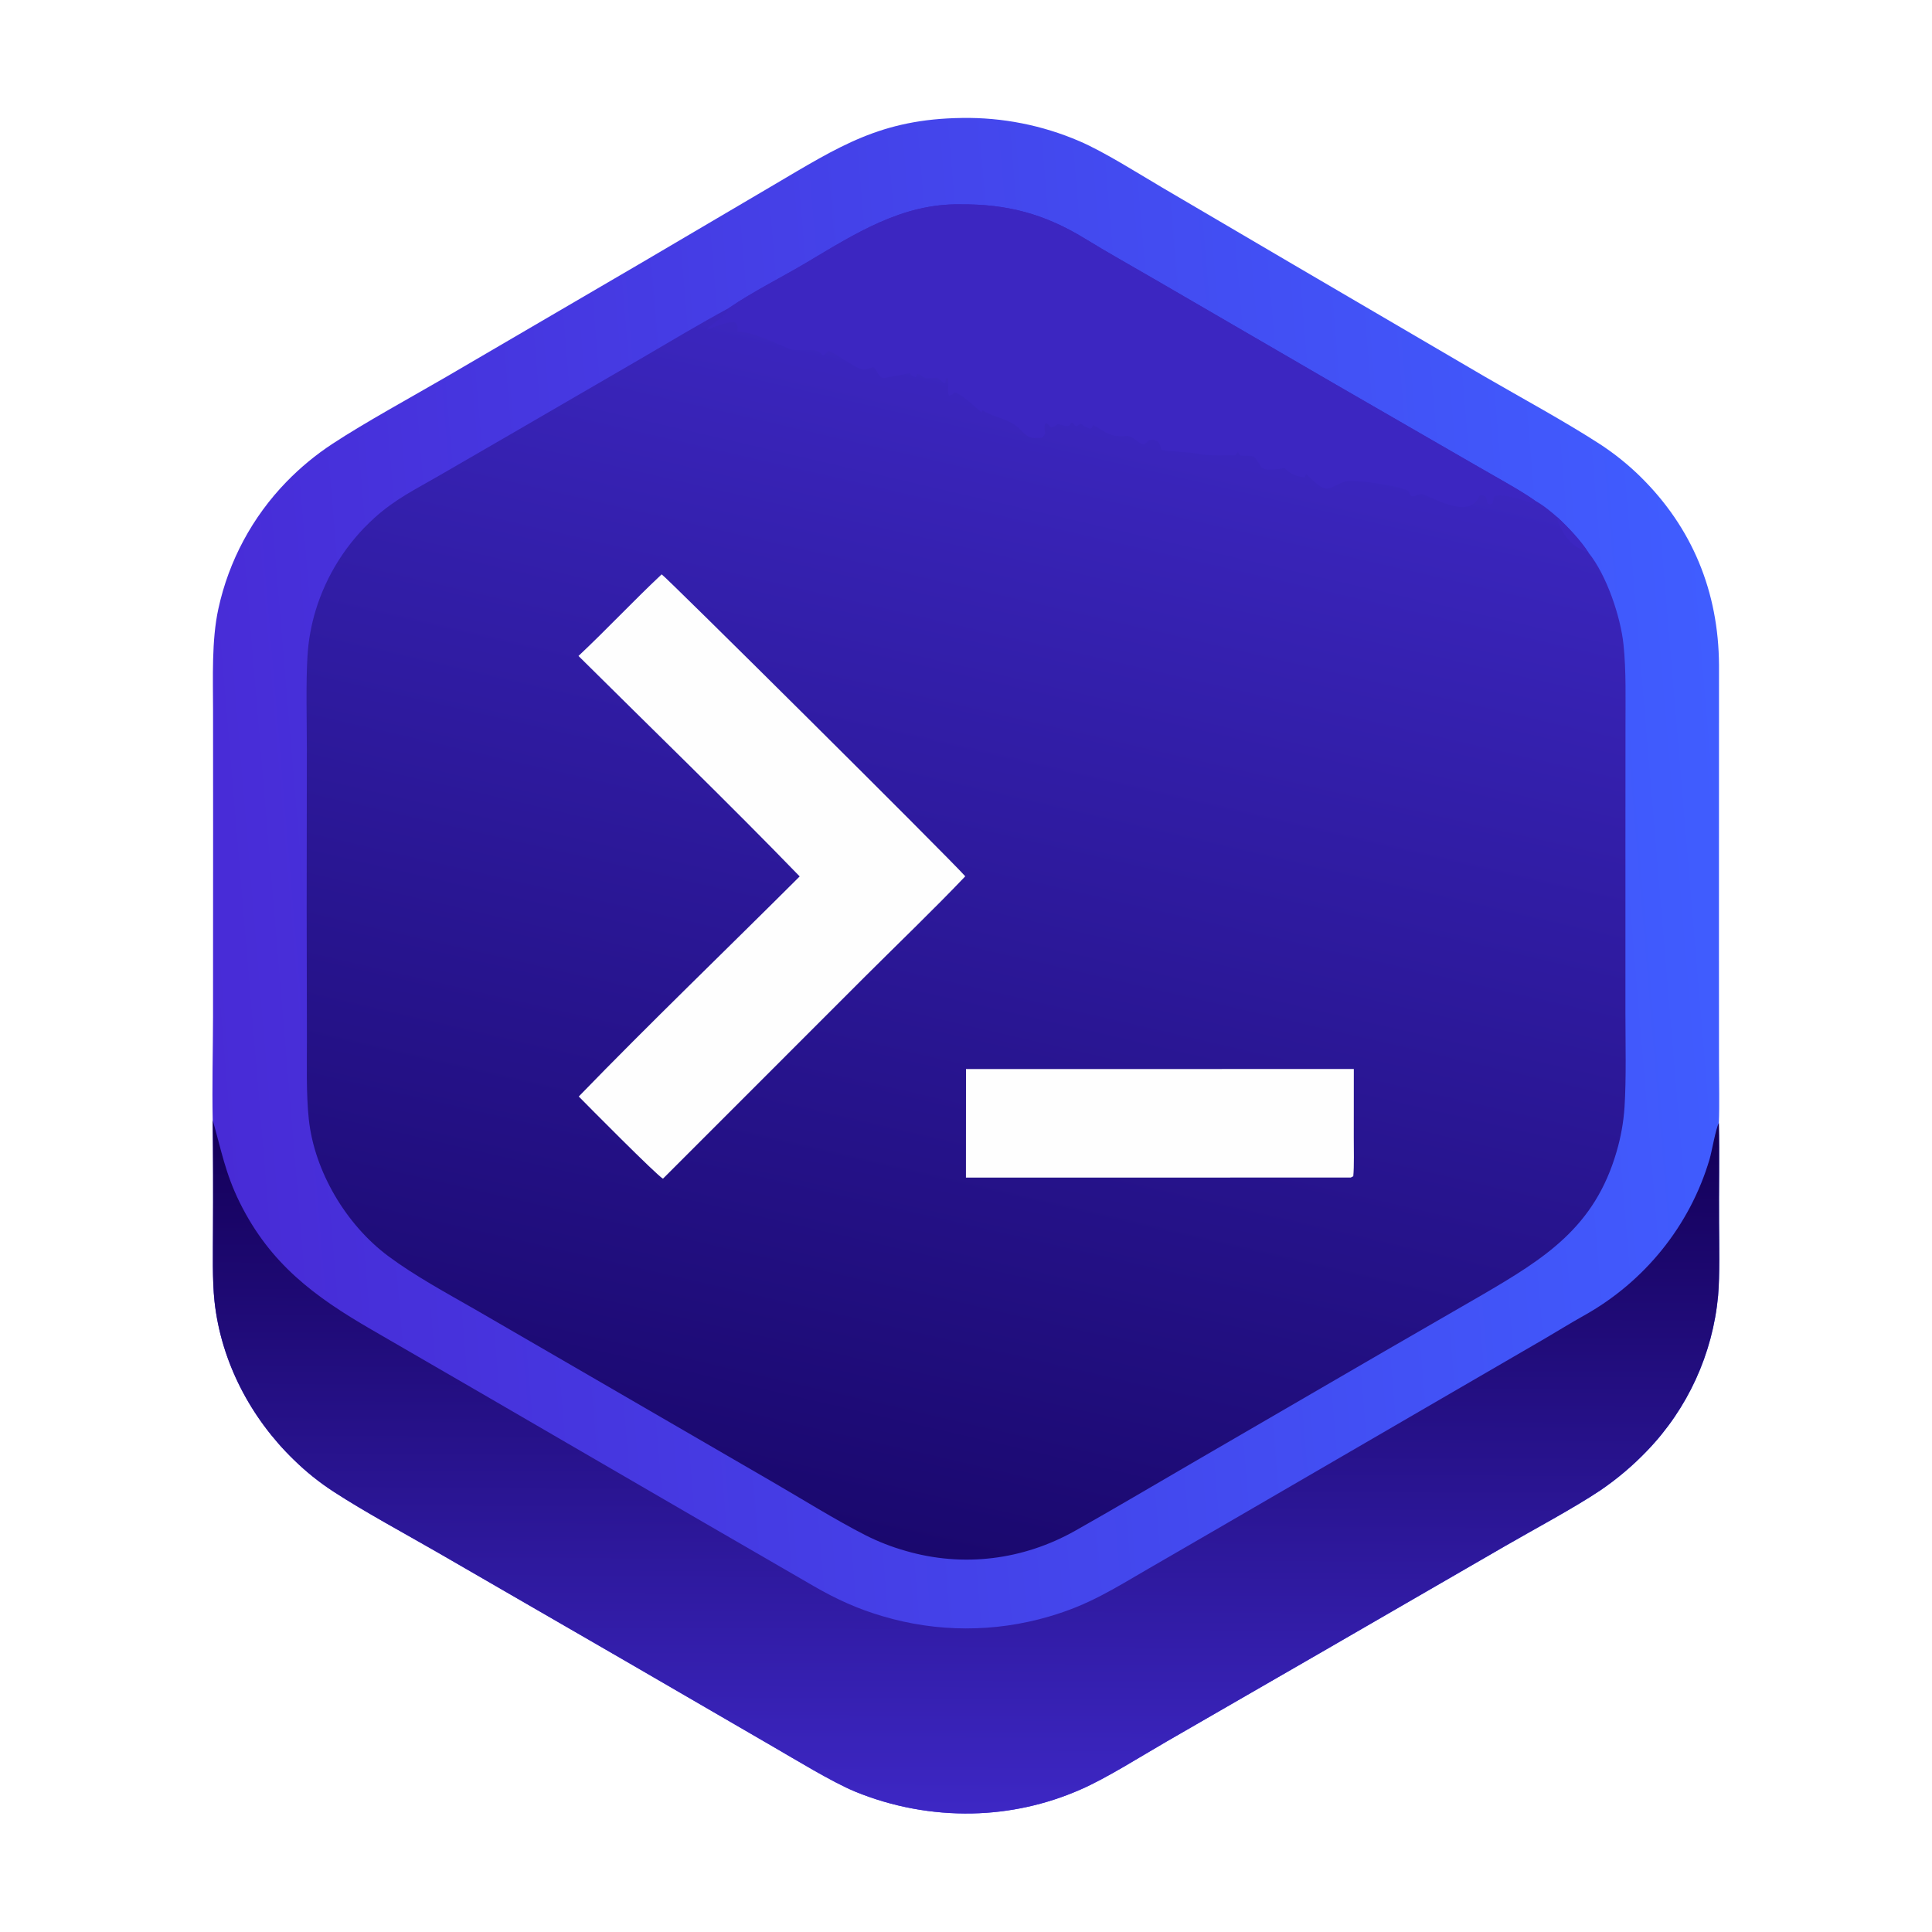
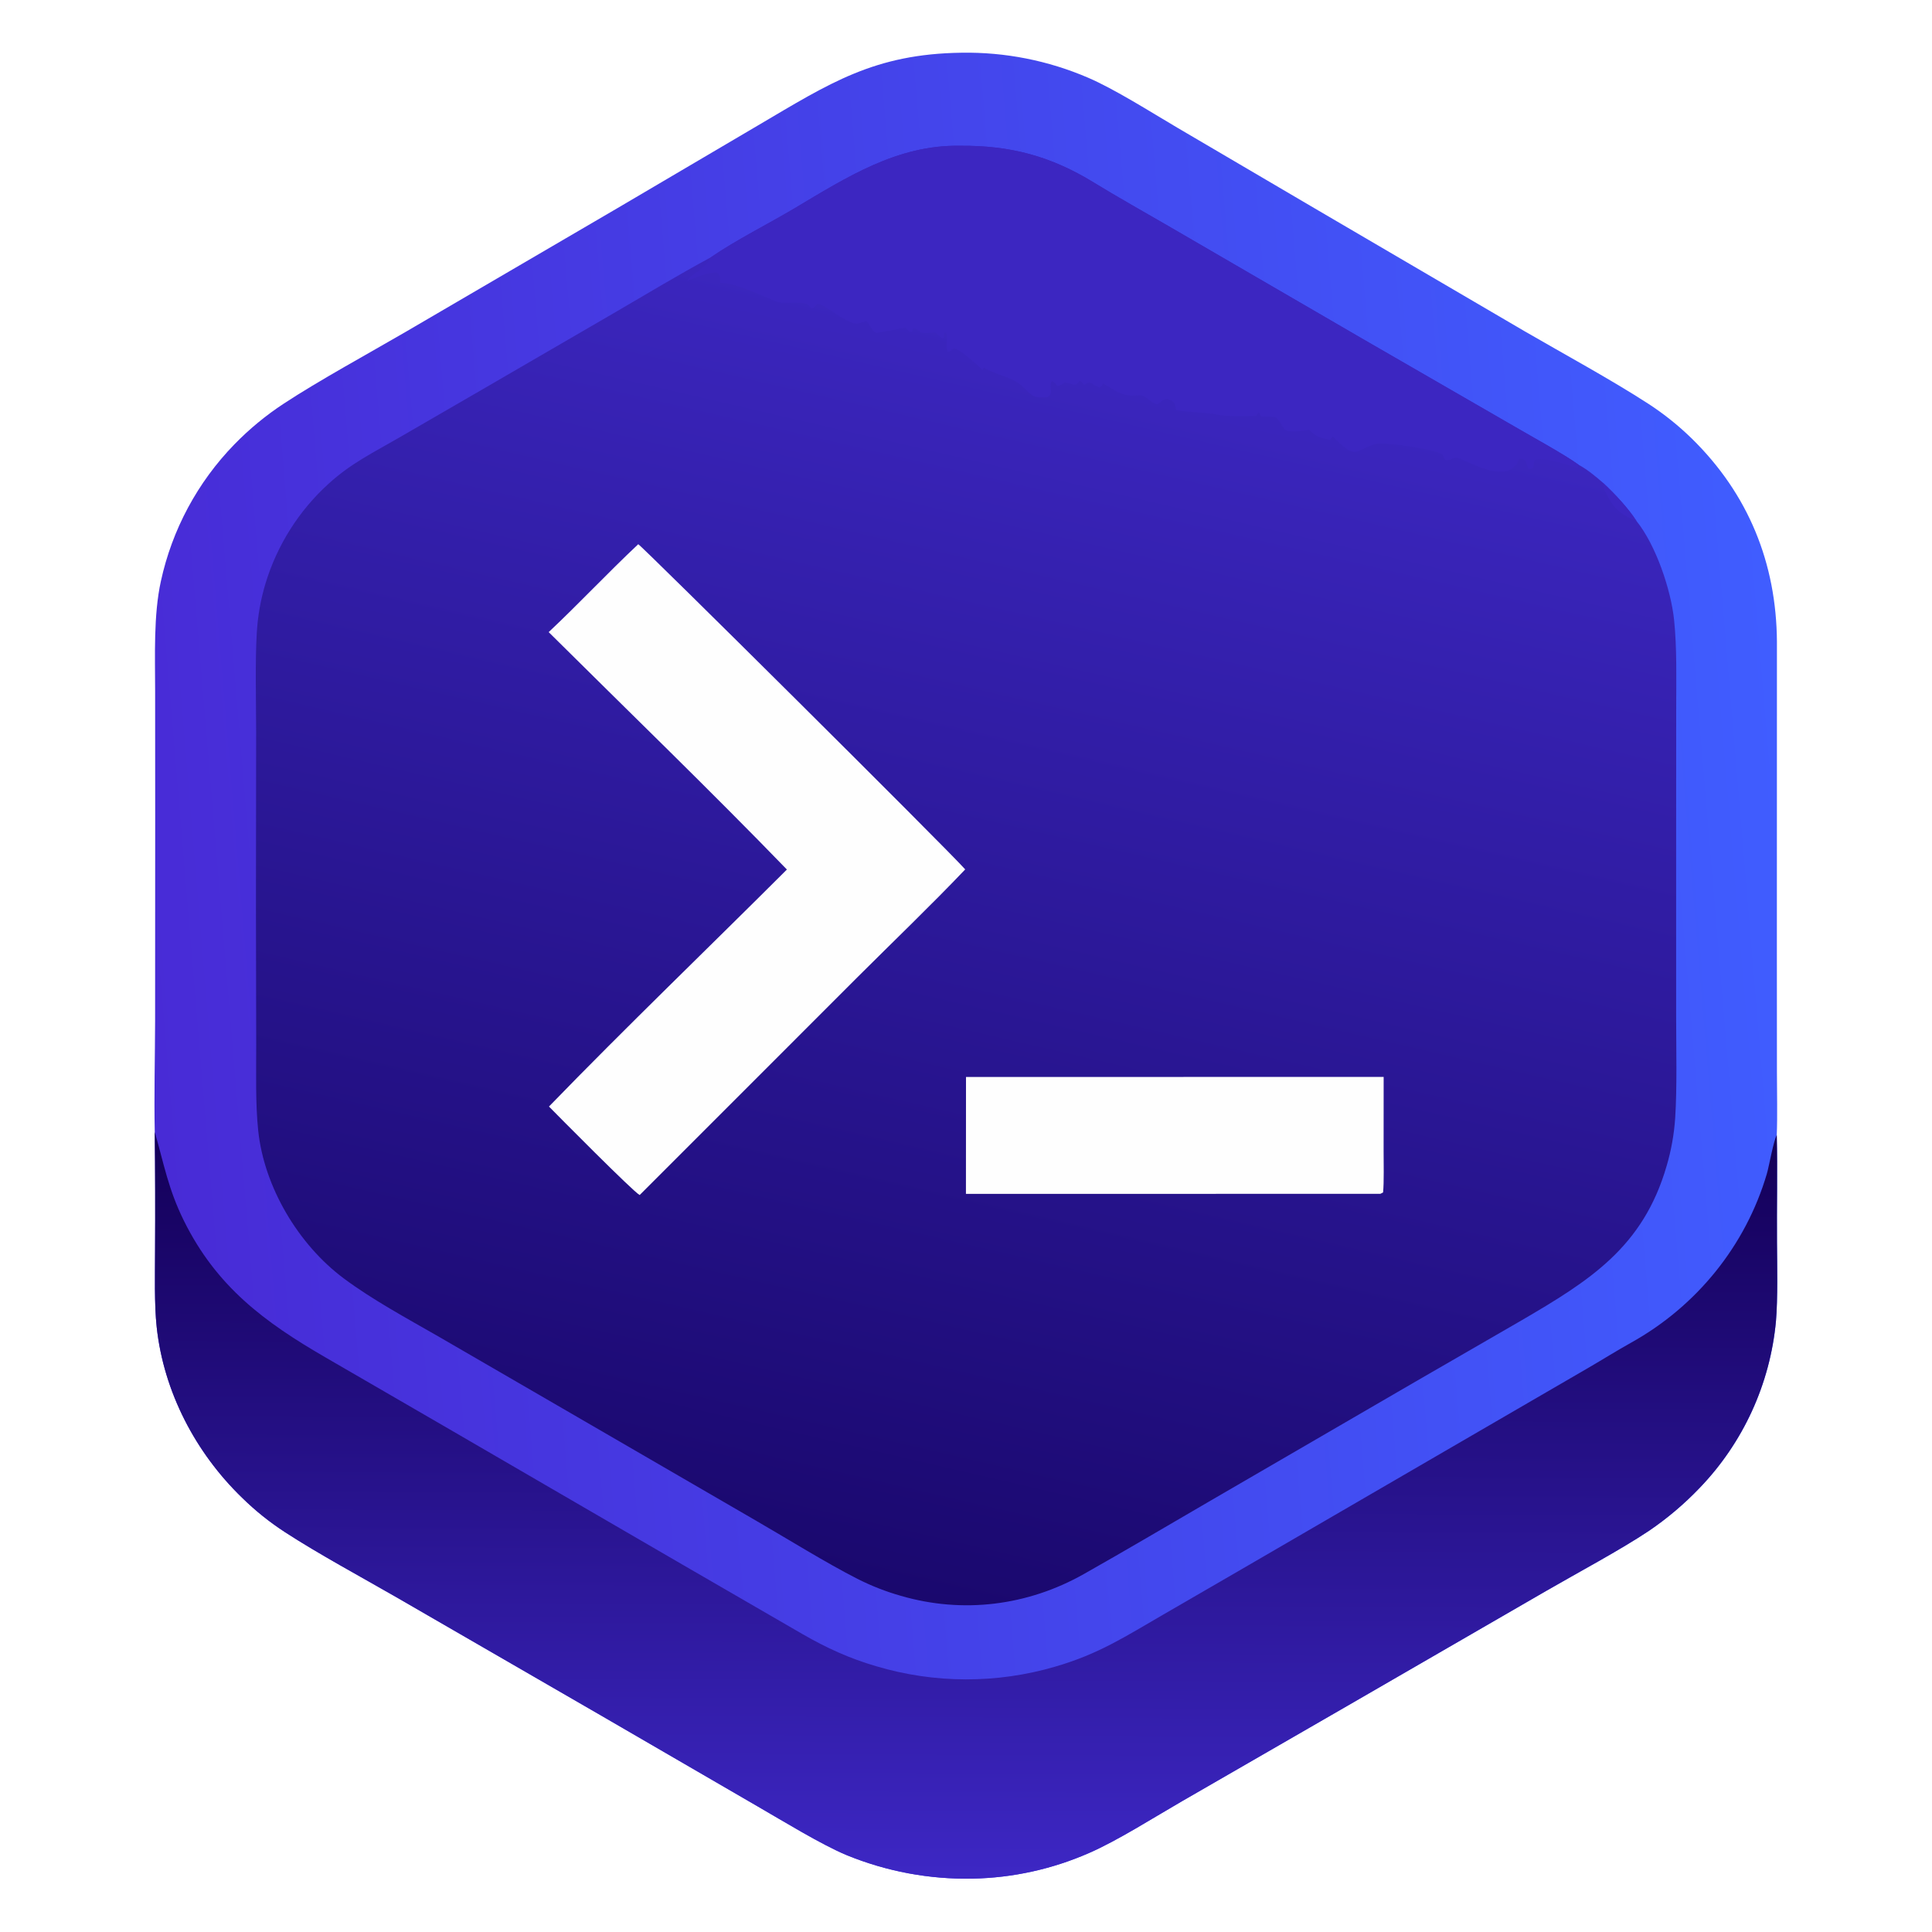
<svg xmlns="http://www.w3.org/2000/svg" viewBox="0 0 512 512" shape-rendering="geometricPrecision">
  <defs>
    <linearGradient id="a" x1="398.77" x2="1646.86" y1="1000.06" y2="895.472" gradientTransform="scale(.25)" gradientUnits="userSpaceOnUse">
      <stop offset="0" style="stop-color:#482bd6;stop-opacity:1" />
      <stop offset="1" style="stop-color:#405dff;stop-opacity:1" />
    </linearGradient>
    <linearGradient id="b" x1="1023.29" x2="1020.89" y1="1162.33" y2="1713" gradientTransform="scale(.25)" gradientUnits="userSpaceOnUse">
      <stop offset="0" style="stop-color:#14005a;stop-opacity:1" />
      <stop offset="1" style="stop-color:#3d27c4;stop-opacity:1" />
    </linearGradient>
    <linearGradient id="c" x1="901.175" x2="1115.46" y1="1482.1" y2="557.879" gradientTransform="scale(.25)" gradientUnits="userSpaceOnUse">
      <stop offset="0" style="stop-color:#1a086e;stop-opacity:1" />
      <stop offset="1" style="stop-color:#3b26be;stop-opacity:1" />
    </linearGradient>
  </defs>
-   <g transform="translate(-76.8, -76.8) scale(1.3)">
+   <g transform="translate(-102.4, -102.4) scale(1.4)">
    <path d="M102.438 287.414c-.145-6.86.046-14.062.066-20.969l.016-38.715-.012-23.785c-.004-6.652-.32-14.351 1.086-20.773a53.4 53.4 0 0 1 13.91-25.906 55.5 55.5 0 0 1 9.379-7.735c6.539-4.304 16.168-9.562 23.11-13.601L190 112.555l26.652-15.688c13.52-7.957 21.946-13.527 38.536-13.746a58.2 58.2 0 0 1 23.902 4.723c5.012 2.14 12.012 6.586 16.875 9.449l26.683 15.668 39.098 22.887c7.371 4.277 16.442 9.199 23.477 13.765a53.6 53.6 0 0 1 8.168 6.547c10.71 10.496 16.023 23.594 16.113 38.504l-.012 58.992.012 22.48c0 3.727.117 8.223-.031 11.88.152 6.625-.012 13.66.039 20.32.027 4.363.168 10.629-.192 14.867a52.5 52.5 0 0 1-14.484 31.629 59.7 59.7 0 0 1-9.5 8.047c-5.352 3.59-13.715 8.055-19.512 11.41l-37.738 21.82-31.207 17.996c-5.219 3.008-12.266 7.493-17.582 9.797a57.7 57.7 0 0 1-22.024 4.852 59.8 59.8 0 0 1-23.906-4.465c-4.82-2.016-12.035-6.46-16.75-9.176l-29.828-17.312-38.57-22.29c-6.57-3.784-14.832-8.245-21.074-12.308a52 52 0 0 1-8.188-6.562c-8.8-8.52-14.816-20.02-16.148-32.254-.477-4.364-.313-10.11-.313-14.653q.065-11.157-.058-22.32" style="stroke:none;fill-rule:nonzero;fill:url(#a)" />
    <path d="M102.438 287.414c1.761 6.145 2.566 10.848 5.519 16.816 6.18 12.473 15.238 19.176 26.828 25.88 30.137 17.421 60.125 34.956 90.27 52.359 4.53 2.613 8.922 4.617 13.953 6.082a59.8 59.8 0 0 0 33.898.07c8.254-2.398 13.196-5.664 20.492-9.879l14.73-8.531L349.806 346l23.957-13.91c2.699-1.57 5.472-3.305 8.144-4.793 12.375-6.883 21.668-18.336 25.68-31.934.437-1.476 1.266-6.304 1.887-7.347.152 6.625-.012 13.66.039 20.32.027 4.363.168 10.629-.192 14.867a52.5 52.5 0 0 1-14.484 31.629 59.7 59.7 0 0 1-9.5 8.047c-5.352 3.59-13.715 8.055-19.512 11.41l-37.738 21.82-31.207 17.996c-5.219 3.008-12.266 7.493-17.582 9.797a57.7 57.7 0 0 1-22.024 4.852 59.8 59.8 0 0 1-23.906-4.465c-4.82-2.016-12.035-6.46-16.75-9.176l-29.828-17.312-38.57-22.29c-6.57-3.784-14.832-8.245-21.074-12.308a52 52 0 0 1-8.188-6.562c-8.8-8.52-14.816-20.02-16.148-32.254-.477-4.364-.313-10.11-.313-14.653q.065-11.157-.058-22.32" style="stroke:none;fill-rule:nonzero;fill:url(#b)" />
    <path d="M207.664 121.871c4.871-3.344 10.844-6.3 15.875-9.297 9.828-5.844 19.422-12.035 31.305-11.84 9.543-.074 17.172 1.946 25.363 6.965 4.582 2.813 9.434 5.516 14.09 8.223l37.098 21.55 28.449 16.419c3.27 1.918 9.36 5.218 12.152 7.25 1.516.8 3.285 2.25 4.57 3.382 2.149 1.997 4.766 4.762 6.356 7.247 3.664 4.539 6.52 12.996 7.117 18.73.555 5.313.395 11.238.399 16.602l-.012 25.437v33.035c0 5.973.195 13.348-.184 19.238a42 42 0 0 1-1.617 9.032c-4.46 15.422-14.617 21.734-27.512 29.261l-20.086 11.602-39.058 22.688c-7.883 4.585-15.742 9.234-23.688 13.718-10.617 5.992-22.883 7.524-34.594 4.114a45.6 45.6 0 0 1-8.242-3.223c-5.914-3.004-13.195-7.543-19.082-10.945l-37.707-21.875-22.617-13.11c-5.871-3.37-12.437-6.922-17.828-10.941-8.578-6.395-15.059-17.266-16.188-27.938-.546-5.18-.37-11.058-.382-16.36l-.047-26.26.035-32.891c0-5.582-.207-13.38.125-18.793a40.3 40.3 0 0 1 1.672-9.383 41.9 41.9 0 0 1 11.902-18.785c4.324-3.93 8.418-5.868 13.3-8.703l15.169-8.782 25.855-15.011c5.848-3.407 12.082-7.168 18.012-10.356" style="stroke:none;fill-rule:nonzero;fill:url(#c)" />
    <path d="M207.664 121.871c4.871-3.344 10.844-6.3 15.875-9.297 9.828-5.844 19.422-12.035 31.305-11.84 9.543-.074 17.172 1.946 25.363 6.965 4.582 2.813 9.434 5.516 14.09 8.223l37.098 21.55 28.449 16.419c3.27 1.918 9.36 5.218 12.152 7.25l-.254.691c-1.426-.64-6.765-2.34-8.14-1.555q-.107.69-.23 1.375c-.571.375-.259.278-.993.157a30 30 0 0 0-.43-1.422c-.734-.477-.34-.352-1.222-.387-1.84 4.887-8.356 1.125-11.301-.062-1.309-.528-1.54.546-2.68.28a4.6 4.6 0 0 1-.57-1.058c-1.5-1.039-11.102-2.418-12.754-1.941-3.723 1.07-3.387 3.273-8.031-1.485q-.219.346-.43.7c-1.899-.457-2.59-.516-4.008-1.93-1.297.172-4.098.738-4.777-.254-1.813-2.66-.88-2.156-4.301-2.281l-.434-.781c-.222.199-.351.449-.503.703-1.844.007-5.594.144-7.211-.235-2.051-.484-6.22-.453-7.899-.898-.441-1.477-.262-1.567-1.7-2.09-1.093.176-.8.176-1.784 1-1.266-.02-2.207-1.805-3.617-1.7-3.516.266-4-.745-6.825-2.241-.316.66-.07.445-.62.785-.833-.36-1.126-.543-1.9-1.032l-1.003.508-.707-.738-.223.031c-.703 1.23-1.293.45-2.73.246-.656.434-.656.45-1.395.696-.515-.578-.418-.575-1.058-.961-.809 1.246.59 2.105-.883 3.082-2.29.105-2.574.074-4.305-1.696-2.25-2.293-5.137-2.335-7.715-3.914l-.199.446c-.984-.883-4.351-4.028-5.469-4.106-.515.414-.527.496-1.148.672-.531-1.281.14-2.27-.305-3.668l-.336.082-.129 1.008-.254.059-1.37-1.184c-3.614.531-2.274-.371-4.157-.762l-.226.688c-.614-.016-.684-.285-1.29-.817.09.004-5.003.961-5.41 1.028-1.05-.461-1.062-1.45-1.941-2.266-.531.172-1.492.512-2.043.48-1.758-.109-6.145-3.812-7.188-3.73-1.785 1.848-.671.168-2.726-.164-1.05-.172-3.965.105-4.777-.184-2.817-1.02-8.11-3.75-10.98-3.597.034-1.04.214-1.442-.622-1.989-1.844.024-3.953.926-5.637 1.625.899-1.52 3.344-1.992 4.508-4.484m168.902 42.652c2.149 1.997 4.766 4.762 6.356 7.247-2.32-.868-4.125-2.16-5.3-4.395l-.185-.363c-.539-1.024-.843-1.364-.87-2.489" style="stroke:none;fill-rule:nonzero;fill:#3c26c1;fill-opacity:1" />
    <path d="M193.957 176.16c.613.219 58.492 57.703 61.895 61.555-6.387 6.715-13.688 13.71-20.29 20.3l-41.335 41.34c-1.16-.566-15.59-15.136-17.168-16.753 14.523-14.98 30.214-30.059 45.039-44.864-14.528-15.004-30.211-30.156-45.094-44.941 5.723-5.379 11.164-11.2 16.953-16.637M256 277.008l79.059-.012-.008 14.02c-.004 2.07.097 5.898-.102 7.843l-.508.266-78.453.012Zm0 0" style="stroke:none;fill-rule:nonzero;fill:#fefefe;fill-opacity:1" />
  </g>
</svg>
